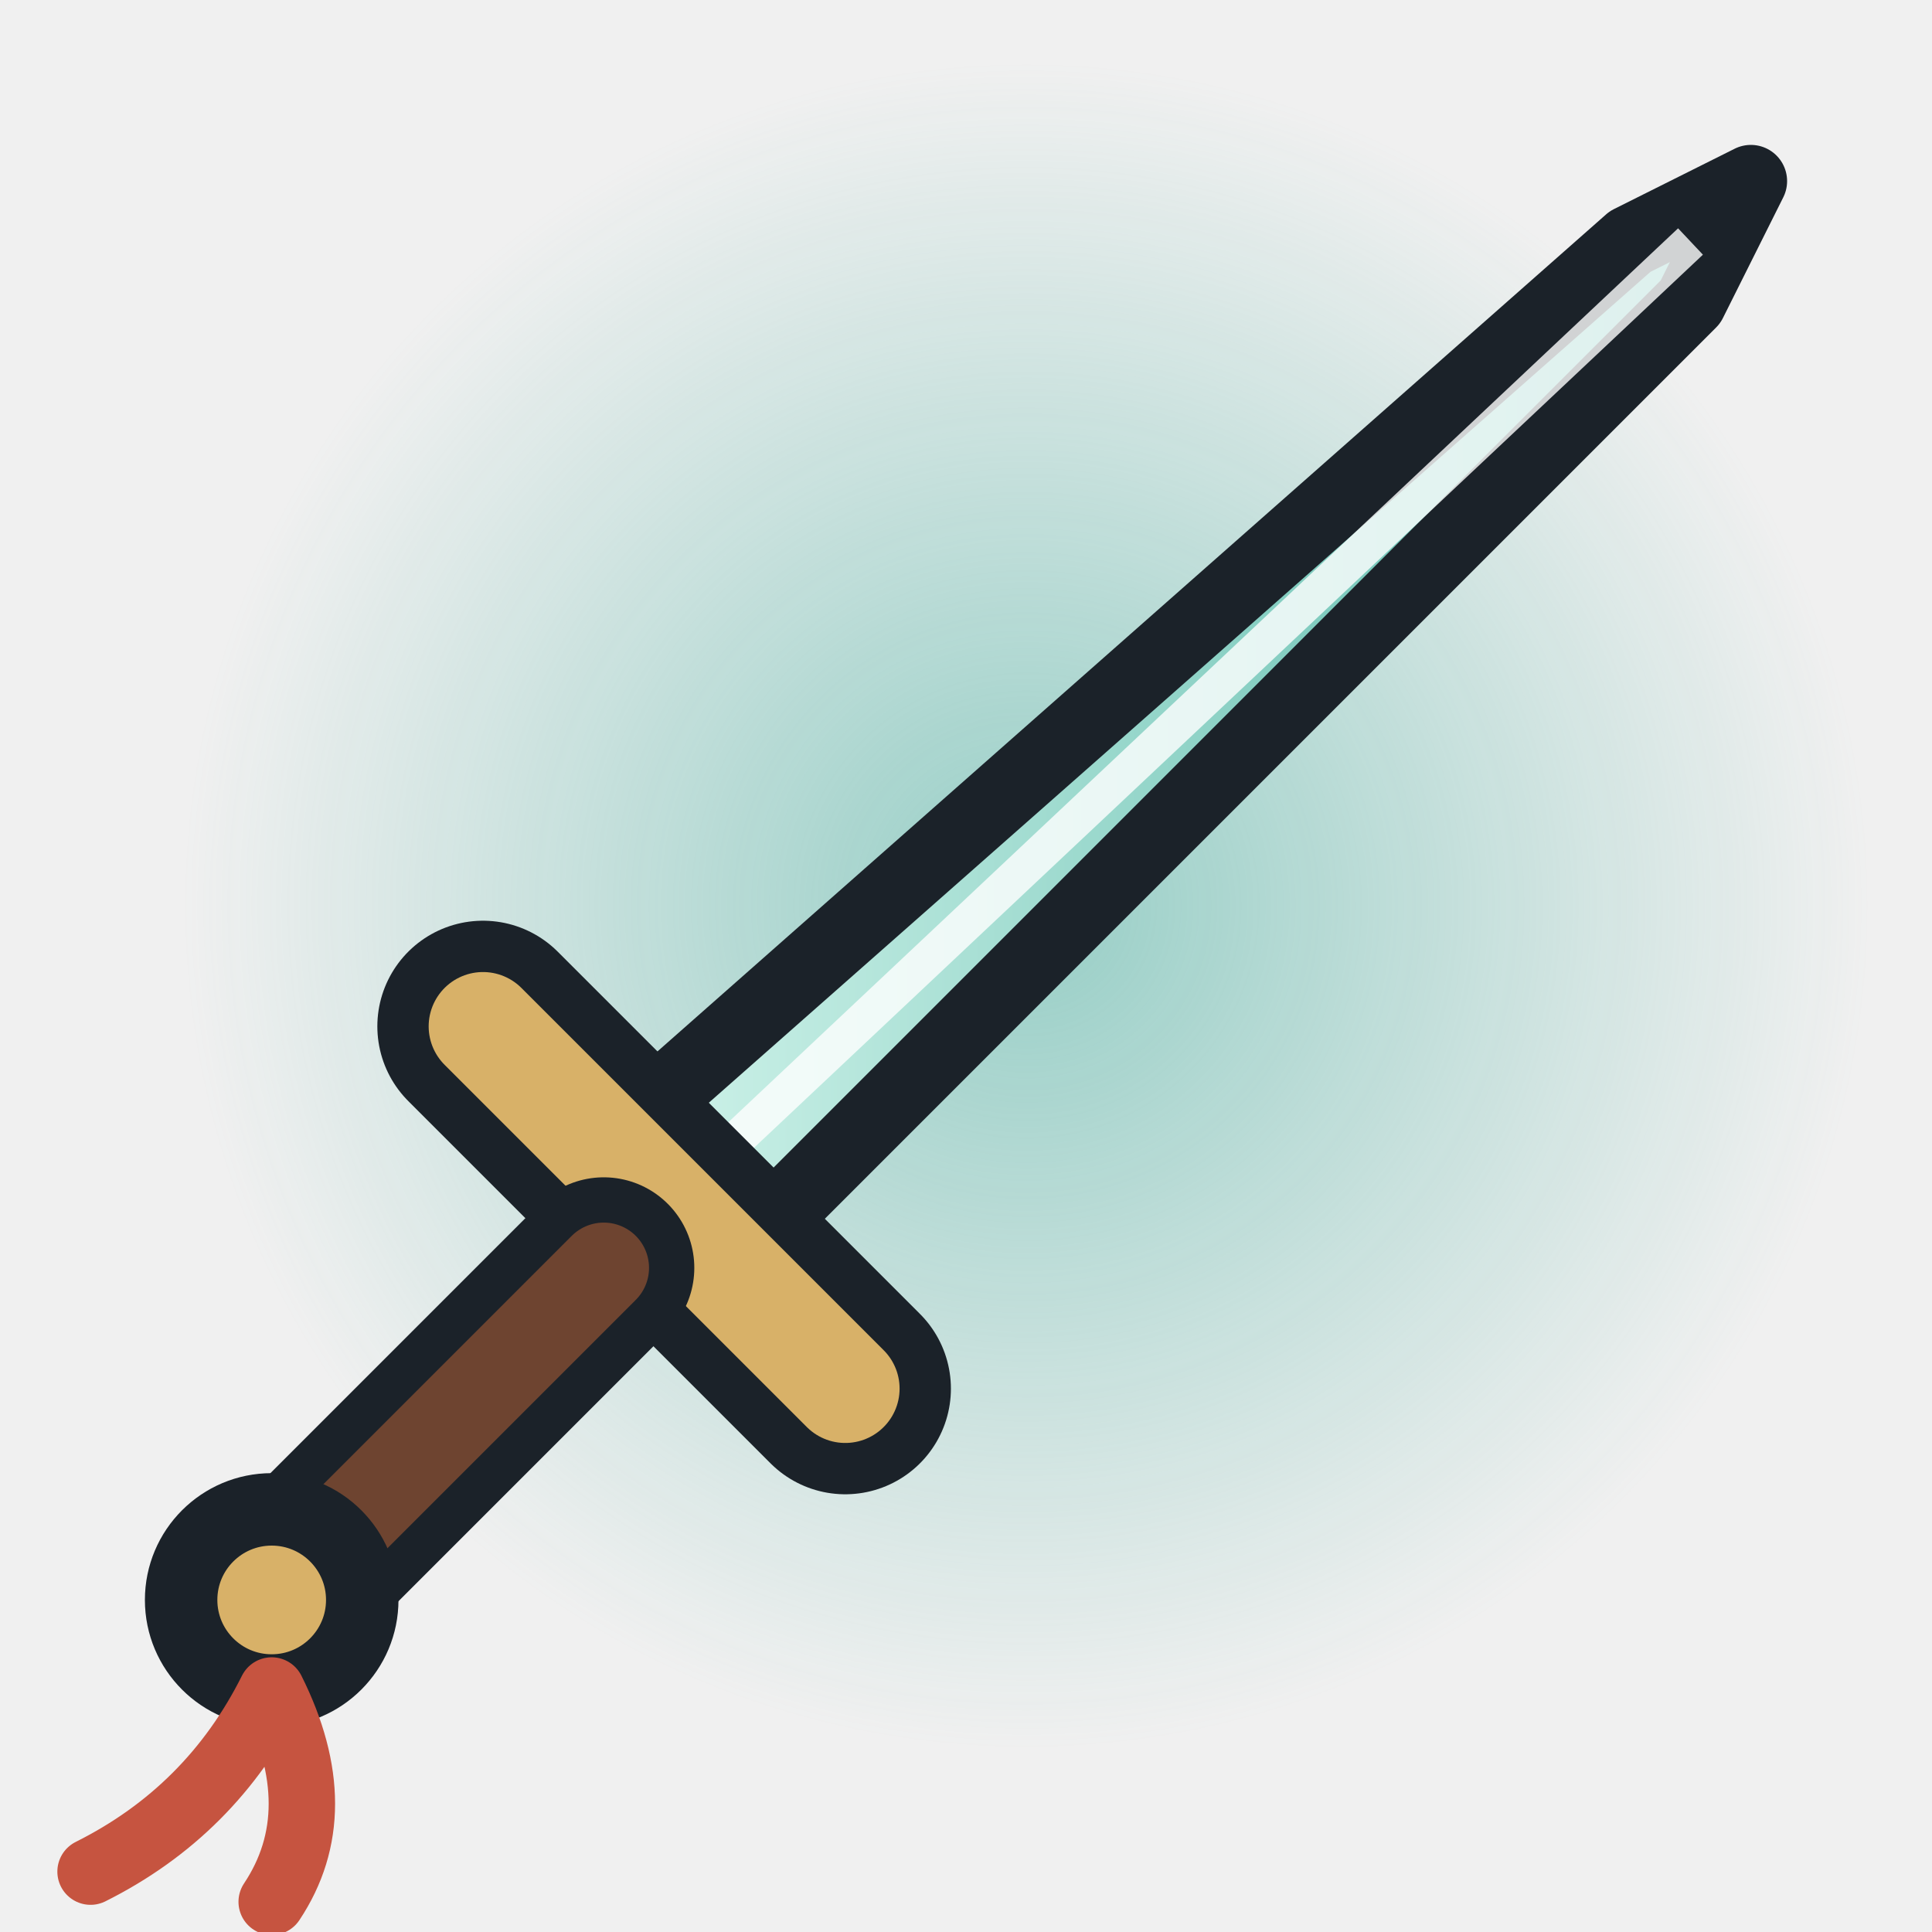
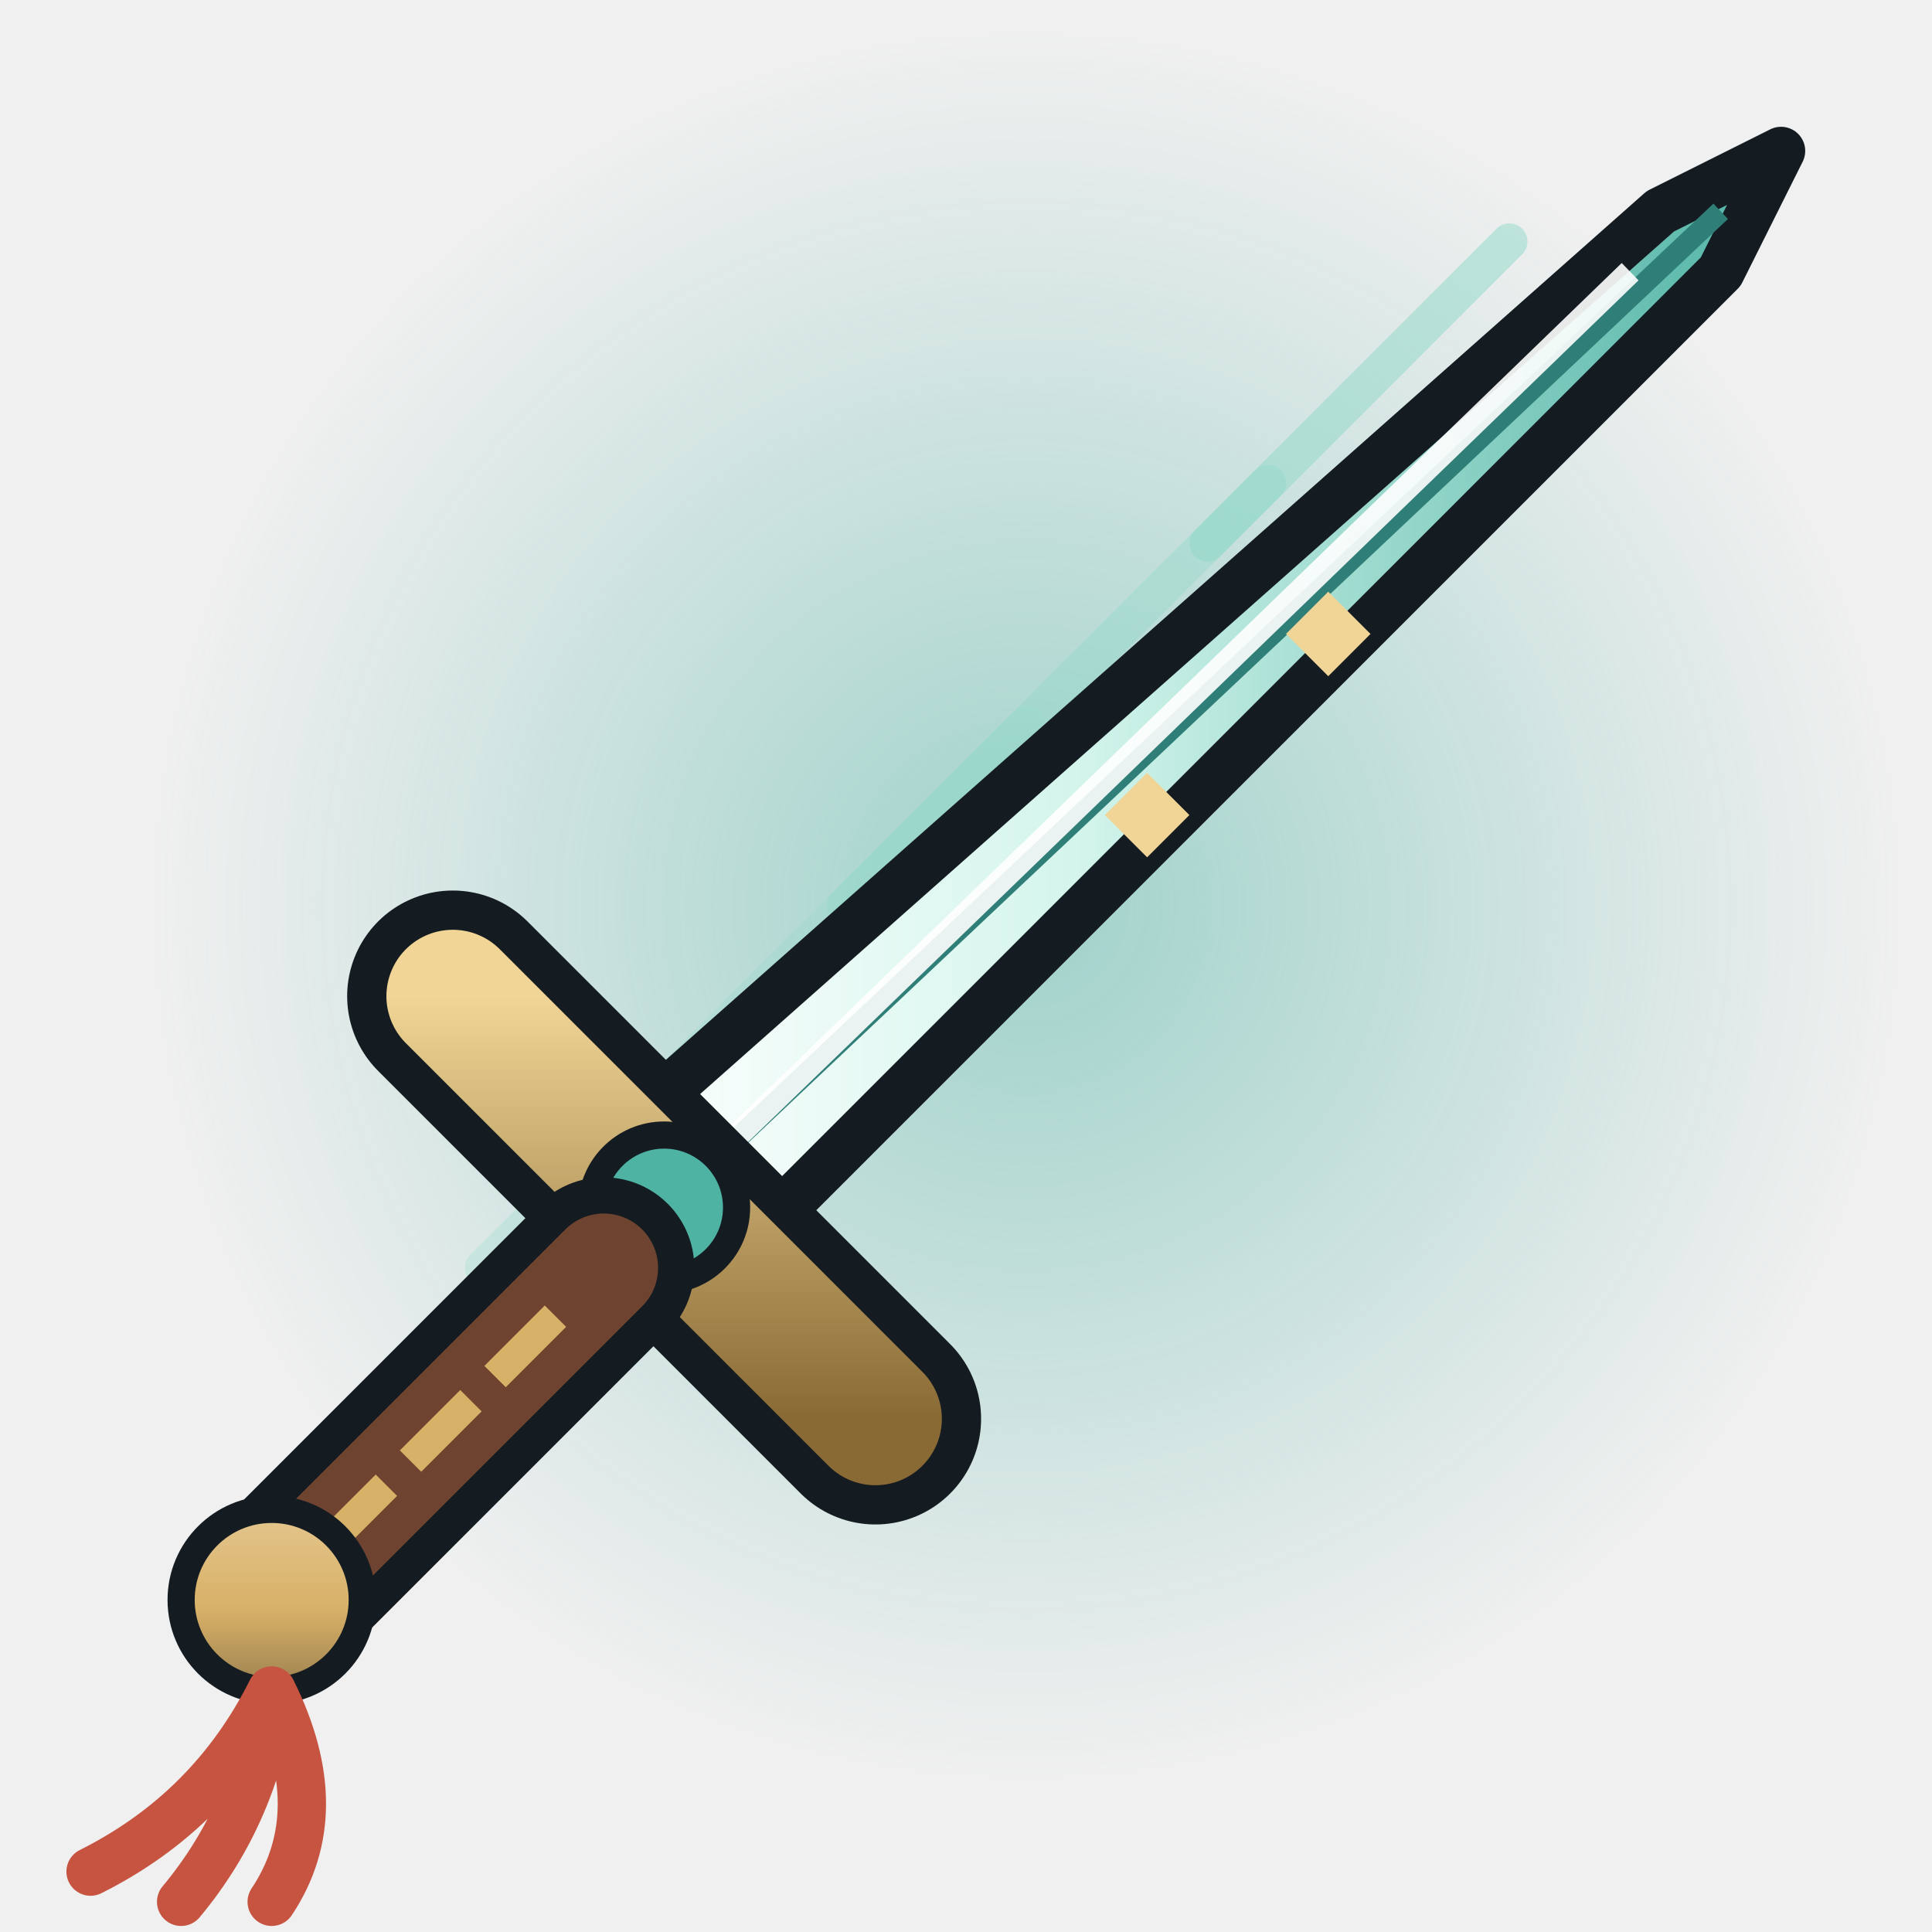
<svg xmlns="http://www.w3.org/2000/svg" viewBox="0 0 64 64">
  <defs>
-     <linearGradient id="blade" x1="0" y1="0" x2="1" y2="0">
-       <stop offset="0" stop-color="#d4f5ec" stop-opacity="1" />
-       <stop offset="1" stop-color="#4fb3a4" stop-opacity="1" />
-     </linearGradient>
-     <radialGradient id="g">
-       <stop offset="0" stop-color="#4fb3a4" stop-opacity="0.55" />
+     <radialGradient id="ordsvg8r0">
+       <stop offset="0" stop-color="#4fb3a4" stop-opacity="0.5" />
      <stop offset="1" stop-color="#4fb3a4" stop-opacity="0" />
    </radialGradient>
+     <linearGradient id="ordsvg8g1" x1="0" y1="0" x2="1" y2="0">
+       <stop offset="0" stop-color="#fff" />
+       <stop offset="0.4" stop-color="#d4f5ec" />
+       <stop offset="1" stop-color="#4fb3a4" />
+     </linearGradient>
+     <linearGradient id="ordsvg8g2" x1="0" y1="0" x2="0" y2="1">
+       <stop offset="0" stop-color="#f0d596" />
+       <stop offset="1" stop-color="#8a6a34" />
+     </linearGradient>
+     <linearGradient id="ordsvg8g3" x1="0" y1="0" x2="0" y2="1">
+       <stop offset="0" stop-color="#e4c68e" />
+       <stop offset="0.55" stop-color="#d8b168" />
+       <stop offset="1" stop-color="#9a804f" />
+     </linearGradient>
  </defs>
-   <circle cx="34" cy="30" r="28" fill="url(#g)" />
-   <path d="M54 8L58 6L56 10L24 42L20 38Z" fill="url(#blade)" stroke="#1b2229" stroke-width="2.4" stroke-linejoin="round" stroke-linecap="round" />
-   <path d="M56 8L22 40" stroke="#fff" stroke-width="1.2" stroke-opacity=".8" />
-   <path d="M16 34L28 46" stroke="#1b2229" stroke-width="7" stroke-linecap="round" />
-   <path d="M16 34L28 46" stroke="#d8b168" stroke-width="3.6" stroke-linecap="round" />
-   <path d="M20 42L10 52" stroke="#1b2229" stroke-width="6" stroke-linecap="round" />
-   <path d="M20 42L10 52" stroke="#6e4430" stroke-width="3" stroke-linecap="round" />
-   <circle cx="9" cy="53" r="3" fill="#d8b168" stroke="#1b2229" stroke-width="2.4" stroke-linejoin="round" stroke-linecap="round" />
-   <path d="M9 56q-2 4 -6 6M9 56q2 4 0 7" fill="none" stroke="#c65440" stroke-width="2.2" stroke-linecap="round" />
+   <circle cx="34" cy="30" r="29" fill="url(#ordsvg8r0)" />
+   <path d="M50 8l-10 10" stroke="#8fd9c8" stroke-opacity="0.5" stroke-width="1.2" stroke-linecap="round" />
+   <path d="M42 16l-14 14" stroke="#8fd9c8" stroke-opacity="0.38" stroke-width="1.2" stroke-linecap="round" />
+   <path d="M34 24l-18 18" stroke="#8fd9c8" stroke-opacity="0.26" stroke-width="1.2" stroke-linecap="round" />
+   <path d="M55 7L59 5L57 9L24 42L20 38Z" fill="url(#ordsvg8g1)" stroke="#141b21" stroke-width="1.6" stroke-linejoin="round" stroke-linecap="round" />
+   <path d="M57 7L22 40" stroke="#2f7f78" stroke-width=".7" />
+   <path d="M54 9L23 39" stroke="#fff" stroke-width=".8" stroke-opacity=".9" />
+   <path d="M42.6 21l1.4 -1.4 1.4 1.4 -1.4 1.4z" fill="#f0d596" />
+   <path d="M36.6 27l1.4 -1.4 1.4 1.4 -1.4 1.4z" fill="#f0d596" />
+   <path d="M15 33L29 47" stroke="#141b21" stroke-width="7" stroke-linecap="round" />
+   <path d="M15 33L29 47" stroke="url(#ordsvg8g2)" stroke-width="4.4" stroke-linecap="round" />
+   <circle cx="22" cy="40" r="2.4" fill="#4fb3a4" stroke="#141b21" stroke-width=".9" stroke-linejoin="round" stroke-linecap="round" />
+   <path d="M20 42L10 52" stroke="#141b21" stroke-width="6" stroke-linecap="round" />
+   <path d="M20 42L10 52" stroke="#6e4430" stroke-width="3.6" stroke-linecap="round" />
+   <path d="M18.4 43.6l-2 2M15.6 46.4l-2 2M12.8 49.2l-1.4 1.4" stroke="#d8b168" stroke-width="1" />
+   <circle cx="9" cy="53" r="3" fill="url(#ordsvg8g3)" stroke="#141b21" stroke-width=".9" stroke-linejoin="round" stroke-linecap="round" />
+   <path d="M9 56q-2 4 -6 6M9 56q2 4 0 7M9 56q-.5 4 -3 7" fill="none" stroke="#c65440" stroke-width="1.6" stroke-linecap="round" />
</svg>
